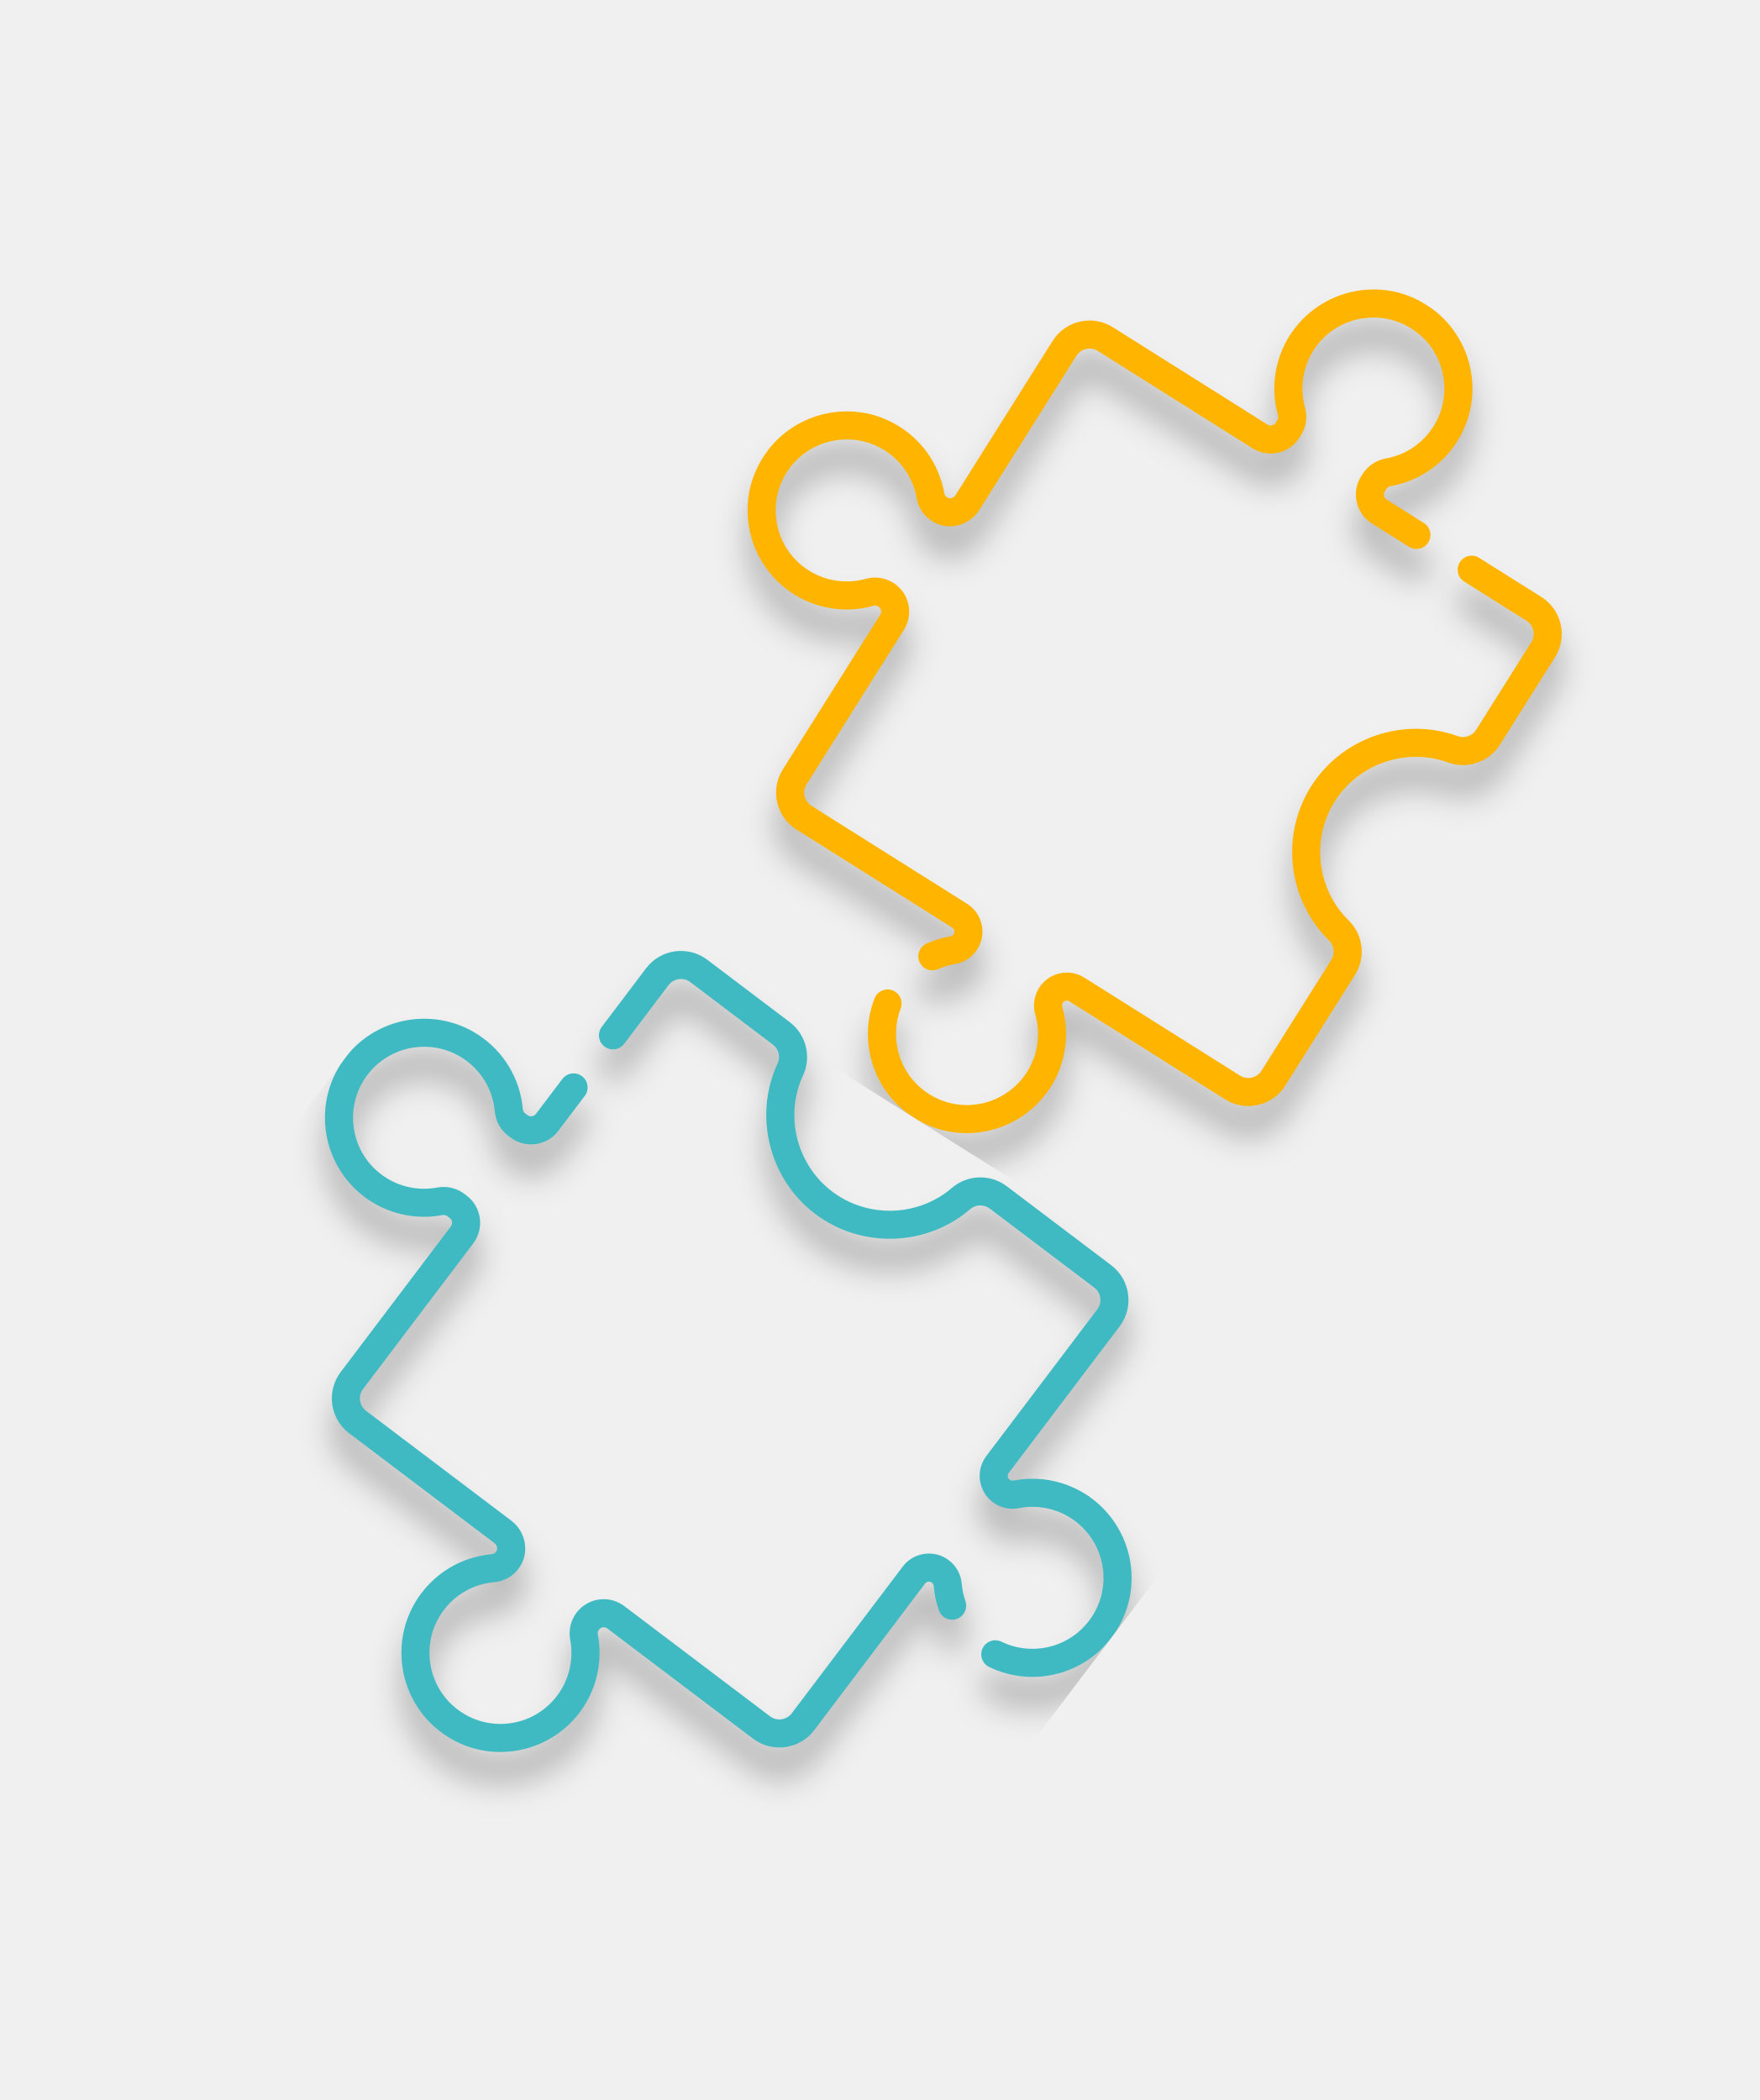
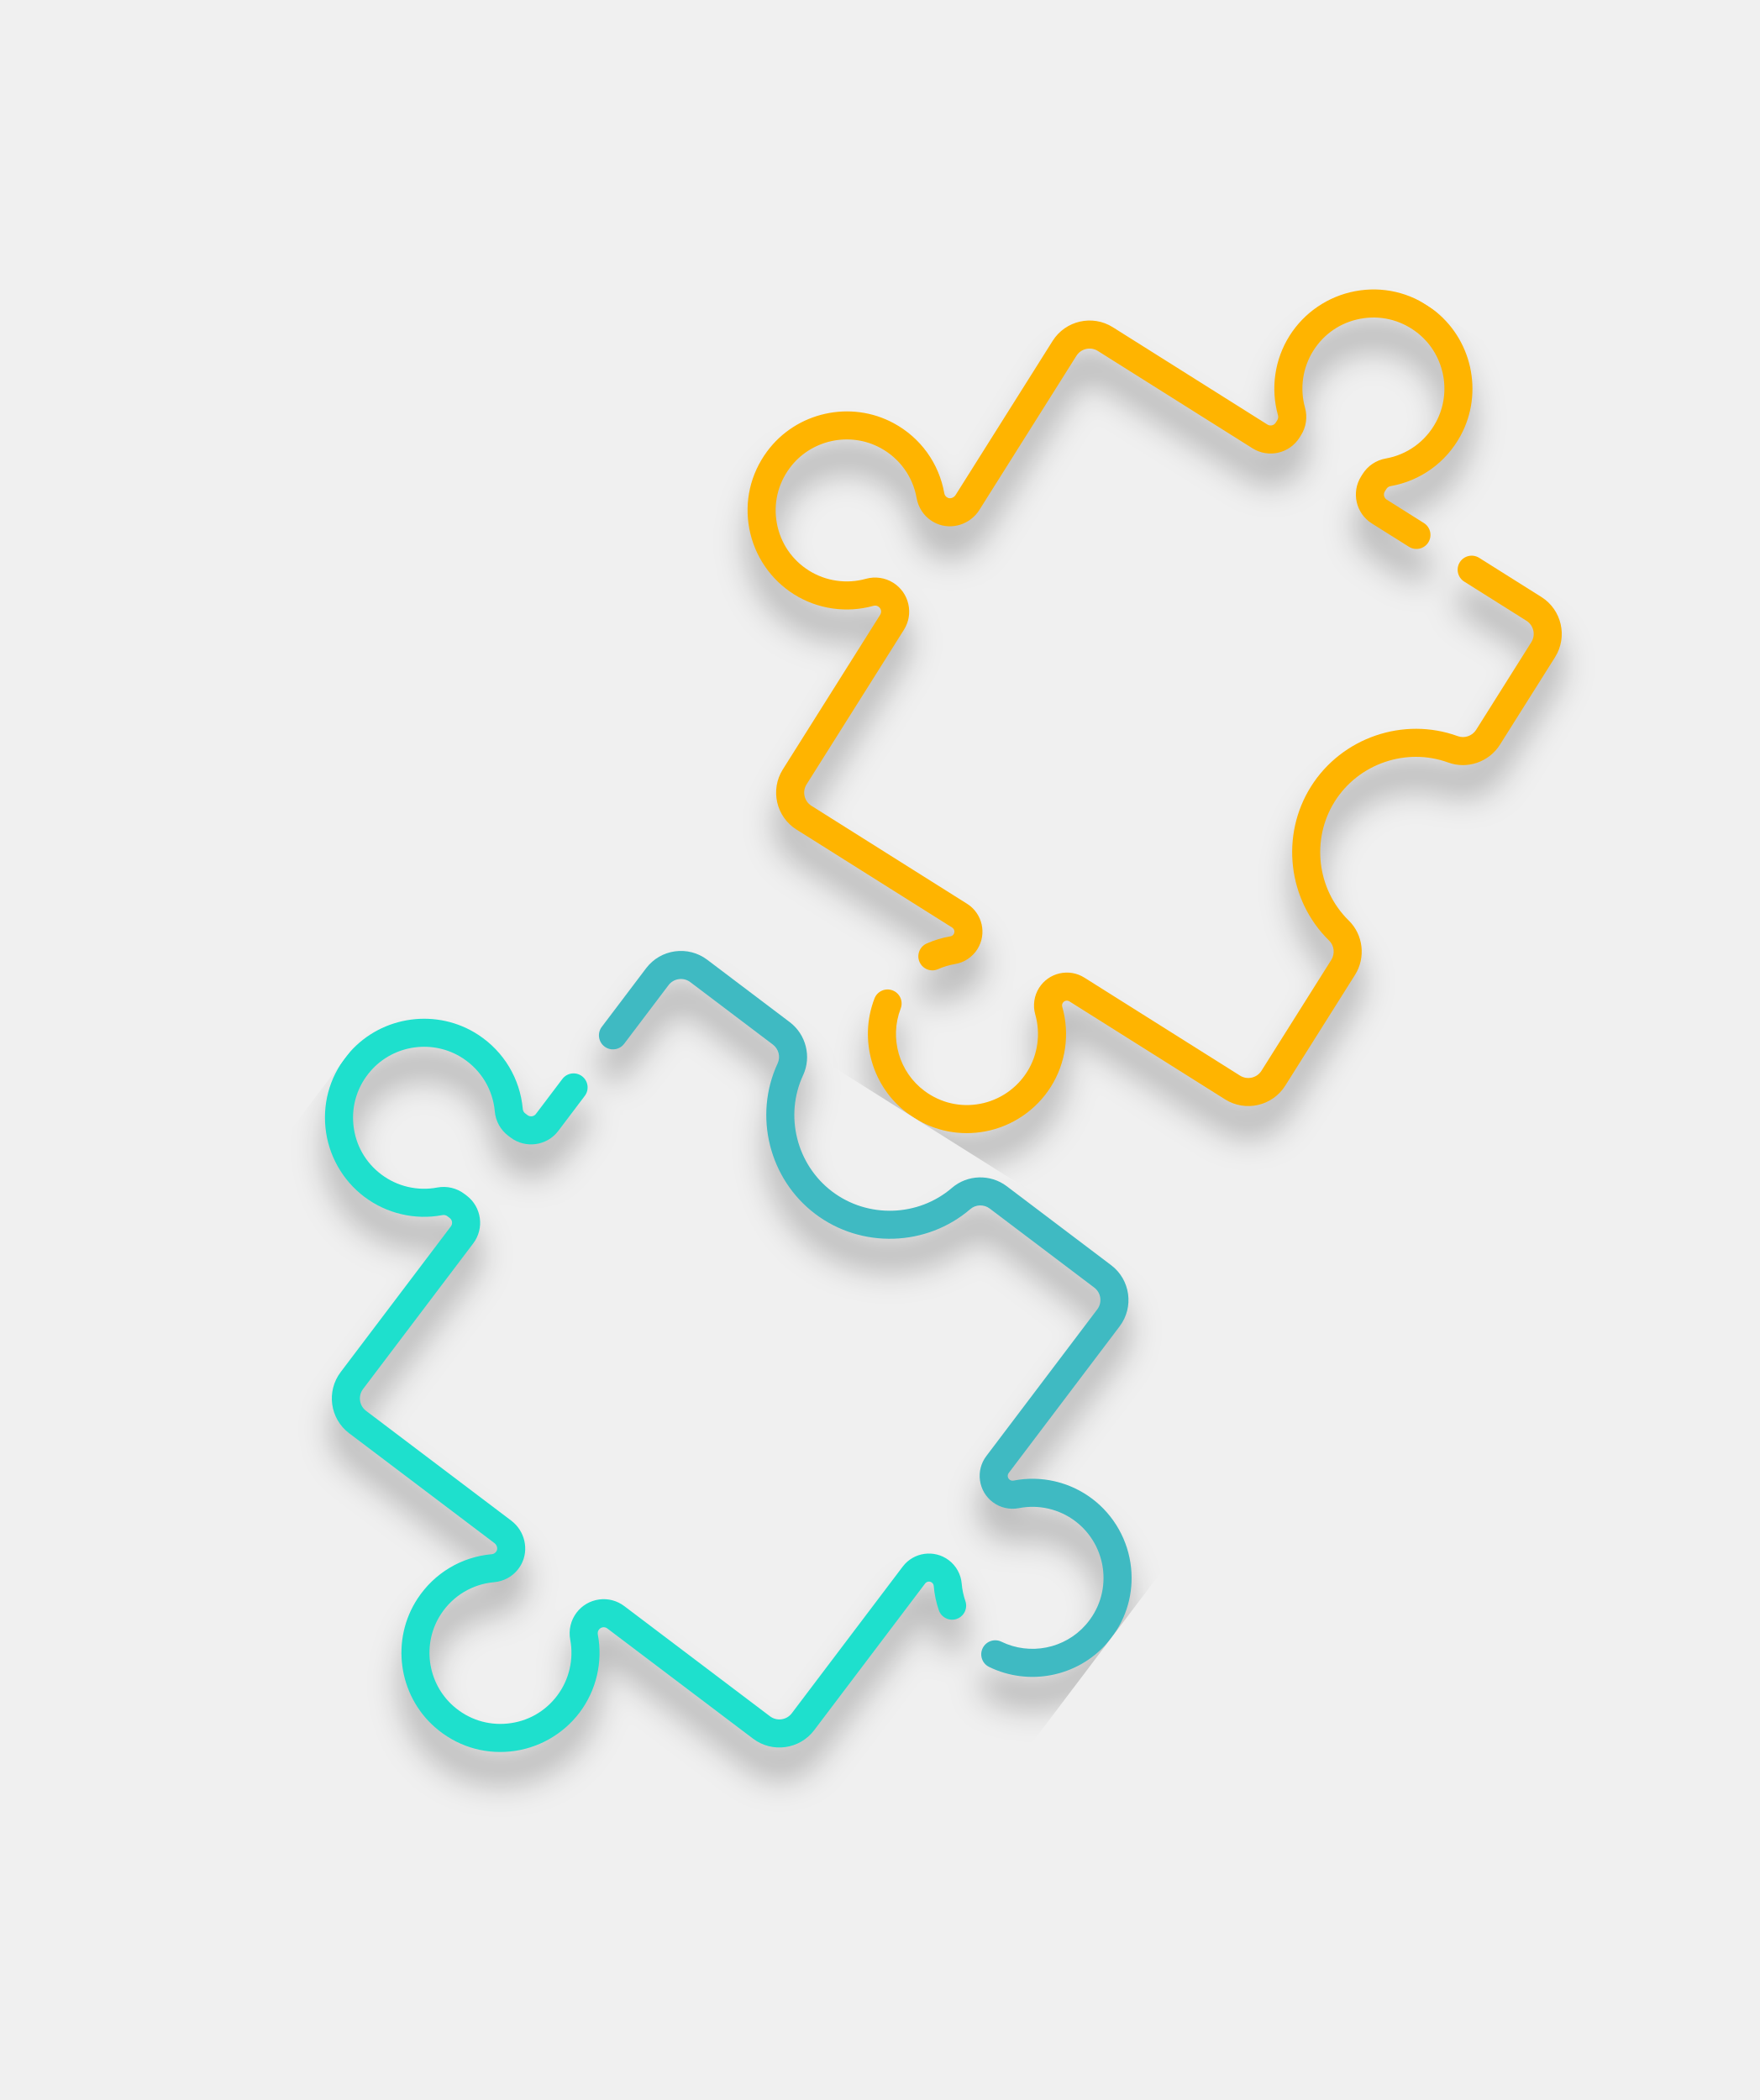
<svg xmlns="http://www.w3.org/2000/svg" width="227" height="271" viewBox="0 0 227 271" fill="none">
  <g clip-path="url(#clip0)" filter="url(#filter0_d)">
-     <path d="M120.24 204.229C120.309 204.281 120.366 204.346 120.406 204.419C120.449 204.496 120.475 204.581 120.482 204.663C120.57 205.732 120.792 206.787 121.141 207.798C121.467 208.743 122.499 209.245 123.444 208.919C123.797 208.797 124.087 208.577 124.297 208.301C124.649 207.836 124.77 207.209 124.565 206.616C124.314 205.89 124.155 205.132 124.091 204.364C124.042 203.771 123.87 203.203 123.582 202.677C123.299 202.16 122.899 201.698 122.425 201.34C120.559 199.928 117.893 200.298 116.482 202.164L102.167 221.093C101.499 221.976 100.238 222.151 99.355 221.483L80.549 207.261C79.612 206.553 78.456 206.251 77.294 206.412C76.13 206.574 75.099 207.179 74.39 208.116C73.643 209.104 73.348 210.373 73.579 211.598C74.058 214.137 73.441 216.772 71.886 218.829C70.331 220.885 68.062 222.16 65.496 222.42C62.932 222.679 60.448 221.878 58.502 220.165C55.106 217.175 54.42 212.069 56.906 208.287C58.461 205.922 60.962 204.424 63.764 204.176C64.375 204.122 64.96 203.945 65.506 203.648C66.243 203.244 66.847 202.637 67.253 201.893C68.284 200.001 67.734 197.57 65.973 196.238L47.234 182.067C46.351 181.399 46.176 180.137 46.844 179.254L61.066 160.449C62.528 158.515 62.145 155.752 60.211 154.289L59.905 154.058C58.92 153.313 57.653 153.018 56.422 153.247C53.885 153.728 51.25 153.11 49.192 151.554C47.136 149.999 45.861 147.729 45.601 145.163C45.342 142.6 46.144 140.117 47.858 138.17C50.846 134.774 55.952 134.089 59.736 136.575C62.1 138.13 63.598 140.631 63.848 143.437C63.958 144.678 64.587 145.817 65.573 146.562L65.879 146.794C67.813 148.256 70.576 147.873 72.039 145.939L75.455 141.421C76.059 140.623 75.901 139.487 75.103 138.884C74.305 138.281 73.17 138.438 72.566 139.236L69.15 143.754C68.892 144.095 68.405 144.162 68.064 143.905L67.758 143.673C67.586 143.543 67.475 143.34 67.455 143.116C67.108 139.202 65.02 135.715 61.726 133.549C56.443 130.076 49.311 131.034 45.139 135.777C42.751 138.487 41.636 141.95 41.998 145.527C42.354 149.055 44.18 152.305 47.007 154.443C49.879 156.614 53.556 157.476 57.091 156.807C57.317 156.765 57.547 156.815 57.72 156.946L58.026 157.178C58.367 157.436 58.434 157.923 58.177 158.264L43.955 177.069C42.082 179.545 42.573 183.082 45.049 184.955L63.788 199.127C64.124 199.381 64.249 199.834 64.072 200.158C63.998 200.295 63.895 200.4 63.769 200.469C63.668 200.524 63.56 200.557 63.447 200.567C59.533 200.914 56.048 203.002 53.88 206.296C50.408 211.577 51.367 218.708 56.109 222.884C58.821 225.27 62.284 226.385 65.861 226.023C69.388 225.666 72.637 223.84 74.775 221.013C76.945 218.144 77.807 214.467 77.139 210.925C77.096 210.702 77.148 210.474 77.279 210.301C77.448 210.077 77.673 210.016 77.792 210C77.91 209.983 78.141 209.981 78.365 210.15L97.17 224.372C99.646 226.245 103.183 225.754 105.056 223.278L119.371 204.349C119.577 204.076 119.967 204.022 120.24 204.229Z" fill="#3FBAC2" />
+     <path d="M120.24 204.229C120.309 204.281 120.366 204.346 120.406 204.419C120.449 204.496 120.475 204.581 120.482 204.663C120.57 205.732 120.792 206.787 121.141 207.798C121.467 208.743 122.499 209.245 123.444 208.919C123.797 208.797 124.087 208.577 124.297 208.301C124.649 207.836 124.77 207.209 124.565 206.616C124.314 205.89 124.155 205.132 124.091 204.364C124.042 203.771 123.87 203.203 123.582 202.677C123.299 202.16 122.899 201.698 122.425 201.34C120.559 199.928 117.893 200.298 116.482 202.164L102.167 221.093C101.499 221.976 100.238 222.151 99.355 221.483L80.549 207.261C79.612 206.553 78.456 206.251 77.294 206.412C76.13 206.574 75.099 207.179 74.39 208.116C73.643 209.104 73.348 210.373 73.579 211.598C74.058 214.137 73.441 216.772 71.886 218.829C70.331 220.885 68.062 222.16 65.496 222.42C62.932 222.679 60.448 221.878 58.502 220.165C55.106 217.175 54.42 212.069 56.906 208.287C58.461 205.922 60.962 204.424 63.764 204.176C64.375 204.122 64.96 203.945 65.506 203.648C66.243 203.244 66.847 202.637 67.253 201.893C68.284 200.001 67.734 197.57 65.973 196.238L47.234 182.067C46.351 181.399 46.176 180.137 46.844 179.254L61.066 160.449C62.528 158.515 62.145 155.752 60.211 154.289L59.905 154.058C58.92 153.313 57.653 153.018 56.422 153.247C53.885 153.728 51.25 153.11 49.192 151.554C47.136 149.999 45.861 147.729 45.601 145.163C45.342 142.6 46.144 140.117 47.858 138.17C50.846 134.774 55.952 134.089 59.736 136.575C62.1 138.13 63.598 140.631 63.848 143.437C63.958 144.678 64.587 145.817 65.573 146.562L65.879 146.794C67.813 148.256 70.576 147.873 72.039 145.939L75.455 141.421C76.059 140.623 75.901 139.487 75.103 138.884C74.305 138.281 73.17 138.438 72.566 139.236L69.15 143.754C68.892 144.095 68.405 144.162 68.064 143.905L67.758 143.673C67.586 143.543 67.475 143.34 67.455 143.116C67.108 139.202 65.02 135.715 61.726 133.549C56.443 130.076 49.311 131.034 45.139 135.777C42.751 138.487 41.636 141.95 41.998 145.527C42.354 149.055 44.18 152.305 47.007 154.443C49.879 156.614 53.556 157.476 57.091 156.807C57.317 156.765 57.547 156.815 57.72 156.946L58.026 157.178C58.367 157.436 58.434 157.923 58.177 158.264L43.955 177.069C42.082 179.545 42.573 183.082 45.049 184.955L63.788 199.127C64.124 199.381 64.249 199.834 64.072 200.158C63.998 200.295 63.895 200.4 63.769 200.469C63.668 200.524 63.56 200.557 63.447 200.567C59.533 200.914 56.048 203.002 53.88 206.296C50.408 211.577 51.367 218.708 56.109 222.884C58.821 225.27 62.284 226.385 65.861 226.023C69.388 225.666 72.637 223.84 74.775 221.013C76.945 218.144 77.807 214.467 77.139 210.925C77.096 210.702 77.148 210.474 77.279 210.301C77.448 210.077 77.673 210.016 77.792 210C77.91 209.983 78.141 209.981 78.365 210.15L97.17 224.372C99.646 226.245 103.183 225.754 105.056 223.278L119.371 204.349C119.577 204.076 119.967 204.022 120.24 204.229Z" fill="#1ee0cd" />
    <path d="M103.627 138.751C104.732 136.375 104.01 133.498 101.909 131.909L91.258 123.854C88.782 121.981 85.244 122.472 83.372 124.948L77.649 132.515C77.046 133.313 77.204 134.449 78.001 135.052C78.799 135.656 79.935 135.498 80.538 134.7L86.261 127.133C86.929 126.25 88.19 126.075 89.073 126.743L99.725 134.798C100.473 135.364 100.733 136.384 100.343 137.224C97.2 143.982 99.24 152.154 105.192 156.655C111.144 161.156 119.561 160.892 125.208 156.028C125.909 155.424 126.961 155.396 127.71 155.962L141.194 166.16C142.077 166.828 142.252 168.089 141.584 168.972L127.269 187.901C126.586 188.804 126.295 189.92 126.451 191.043C126.607 192.166 127.19 193.161 128.094 193.844C129.053 194.569 130.281 194.853 131.464 194.623C134.02 194.123 136.676 194.737 138.751 196.306C140.778 197.839 142.087 200.169 142.343 202.699C142.602 205.262 141.801 207.743 140.087 209.69C137.38 212.764 132.91 213.656 129.216 211.859C128.317 211.421 127.233 211.795 126.795 212.695C126.358 213.594 126.732 214.678 127.631 215.115C132.785 217.624 139.025 216.377 142.806 212.084C143.026 211.834 143.235 211.577 143.433 211.315C145.385 208.734 146.274 205.581 145.946 202.335C145.59 198.806 143.763 195.555 140.935 193.417C138.041 191.227 134.335 190.371 130.771 191.068C130.597 191.101 130.418 191.06 130.279 190.955C130.1 190.82 130.052 190.641 130.039 190.546C130.025 190.45 130.023 190.264 130.158 190.086L144.473 171.157C146.346 168.681 145.855 165.144 143.379 163.271L129.894 153.073C127.794 151.485 124.829 151.574 122.843 153.284C118.481 157.042 111.976 157.245 107.376 153.766C102.776 150.287 101.199 143.972 103.627 138.751Z" fill="#3FBAC2" />
  </g>
  <g clip-path="url(#clip1)" filter="url(#filter1_d)">
    <path d="M123.052 120.555C123.006 120.627 122.946 120.69 122.877 120.736C122.803 120.785 122.721 120.818 122.64 120.832C121.582 121.012 120.55 121.323 119.573 121.757C118.659 122.163 118.247 123.233 118.653 124.147C118.804 124.488 119.048 124.759 119.342 124.944C119.835 125.255 120.47 125.322 121.043 125.067C121.745 124.756 122.487 124.532 123.247 124.403C123.834 124.303 124.385 124.084 124.884 123.751C125.375 123.425 125.801 122.987 126.118 122.484C127.364 120.505 126.767 117.88 124.788 116.634L104.704 103.989C103.767 103.4 103.485 102.158 104.075 101.221L116.637 81.268C117.263 80.274 117.464 79.096 117.204 77.952C116.944 76.806 116.253 75.83 115.258 75.204C114.211 74.545 112.921 74.359 111.72 74.695C109.232 75.389 106.553 74.999 104.371 73.626C102.19 72.252 100.725 70.1 100.247 67.566C99.769 65.034 100.355 62.491 101.895 60.404C104.583 56.766 109.613 55.646 113.593 57.799C116.083 59.146 117.789 61.51 118.276 64.28C118.381 64.885 118.607 65.452 118.951 65.971C119.416 66.671 120.073 67.22 120.849 67.561C122.822 68.427 125.196 67.671 126.373 65.803L138.891 45.92C139.48 44.983 140.722 44.701 141.659 45.291L161.612 57.853C163.664 59.145 166.384 58.526 167.676 56.475L167.88 56.15C168.538 55.105 168.724 53.817 168.39 52.611C167.695 50.124 168.084 47.446 169.459 45.262C170.832 43.081 172.985 41.616 175.519 41.138C178.051 40.661 180.593 41.247 182.679 42.788C186.319 45.475 187.438 50.505 185.284 54.487C183.937 56.975 181.574 58.682 178.799 59.17C177.573 59.387 176.491 60.111 175.833 61.157L175.628 61.481C174.337 63.533 174.955 66.253 177.007 67.545L181.8 70.563C182.647 71.096 183.765 70.842 184.298 69.995C184.831 69.149 184.577 68.031 183.73 67.498L178.937 64.48C178.575 64.252 178.466 63.773 178.694 63.411L178.898 63.086C179.013 62.904 179.206 62.776 179.428 62.737C183.298 62.056 186.593 59.678 188.47 56.211C191.478 50.65 189.914 43.627 184.831 39.875C181.927 37.728 178.381 36.913 174.848 37.579C171.364 38.236 168.282 40.333 166.394 43.332C164.476 46.379 163.932 50.117 164.9 53.581C164.962 53.803 164.931 54.036 164.815 54.22L164.611 54.545C164.383 54.907 163.903 55.015 163.542 54.788L143.589 42.226C140.962 40.572 137.48 41.364 135.826 43.99L123.308 63.873C123.084 64.229 122.643 64.393 122.305 64.244C122.163 64.182 122.049 64.088 121.969 63.968C121.906 63.872 121.863 63.768 121.844 63.656C121.163 59.786 118.785 56.492 115.318 54.614C109.759 51.607 102.736 53.171 98.982 58.253C96.836 61.159 96.021 64.705 96.688 68.238C97.345 71.722 99.442 74.803 102.441 76.691C105.486 78.608 109.223 79.152 112.694 78.183C112.914 78.122 113.145 78.154 113.329 78.269C113.566 78.419 113.646 78.638 113.673 78.755C113.699 78.871 113.721 79.101 113.572 79.338L101.01 99.291C99.356 101.918 100.147 105.401 102.774 107.054L122.858 119.699C123.147 119.881 123.235 120.265 123.052 120.555Z" fill="#FFB400" />
    <path d="M186.87 98.403C189.331 99.301 192.136 98.335 193.539 96.107L200.654 84.805C202.308 82.178 201.517 78.696 198.89 77.042L190.861 71.987C190.014 71.455 188.896 71.709 188.363 72.555C187.83 73.402 188.084 74.52 188.931 75.053L196.96 80.108C197.896 80.697 198.179 81.939 197.589 82.876L190.474 94.177C189.974 94.972 188.98 95.318 188.11 95.001C181.108 92.447 173.141 95.178 169.165 101.493C165.189 107.808 166.172 116.173 171.501 121.382C172.163 122.029 172.28 123.075 171.781 123.869L162.773 138.177C162.183 139.113 160.941 139.396 160.005 138.806L139.921 126.162C138.962 125.558 137.826 125.364 136.72 125.615C135.615 125.866 134.674 126.533 134.07 127.492C133.43 128.509 133.252 129.757 133.583 130.916C134.299 133.42 133.915 136.118 132.529 138.32C131.175 140.47 128.965 141.974 126.466 142.445C123.935 142.922 121.395 142.337 119.308 140.796C116.013 138.361 114.743 133.984 116.217 130.15C116.577 129.217 116.112 128.168 115.178 127.809C114.244 127.45 113.196 127.916 112.837 128.849C110.779 134.199 112.554 140.309 117.155 143.709C117.423 143.907 117.696 144.093 117.974 144.268C120.713 145.992 123.93 146.608 127.137 146.004C130.622 145.347 133.705 143.25 135.594 140.249C137.528 137.178 138.064 133.413 137.065 129.921C137.017 129.751 137.042 129.569 137.135 129.421C137.254 129.232 137.429 129.168 137.523 129.147C137.617 129.126 137.802 129.108 137.991 129.227L158.075 141.871C160.702 143.525 164.184 142.733 165.838 140.106L174.846 125.799C176.248 123.571 175.907 120.624 174.033 118.792C169.915 114.767 169.157 108.303 172.23 103.423C175.303 98.542 181.46 96.43 186.87 98.403Z" fill="#FFB400" />
  </g>
  <defs>
    <filter id="filter0_d" x="-4" y="96.5" width="181.698" height="181.698" filterUnits="userSpaceOnUse" color-interpolation-filters="sRGB">
      <feFlood flood-opacity="0" result="BackgroundImageFix" />
      <feColorMatrix in="SourceAlpha" type="matrix" values="0 0 0 0 0 0 0 0 0 0 0 0 0 0 0 0 0 0 127 0" />
      <feOffset dy="4" />
      <feGaussianBlur stdDeviation="2" />
      <feColorMatrix type="matrix" values="0 0 0 0 0 0 0 0 0 0 0 0 0 0 0 0 0 0 0.25 0" />
      <feBlend mode="normal" in2="BackgroundImageFix" result="effect1_dropShadow" />
      <feBlend mode="normal" in="SourceGraphic" in2="effect1_dropShadow" result="shape" />
    </filter>
    <filter id="filter1_d" x="51.5" y="0" width="179" height="179" filterUnits="userSpaceOnUse" color-interpolation-filters="sRGB">
      <feFlood flood-opacity="0" result="BackgroundImageFix" />
      <feColorMatrix in="SourceAlpha" type="matrix" values="0 0 0 0 0 0 0 0 0 0 0 0 0 0 0 0 0 0 127 0" />
      <feOffset dy="4" />
      <feGaussianBlur stdDeviation="2" />
      <feColorMatrix type="matrix" values="0 0 0 0 0 0 0 0 0 0 0 0 0 0 0 0 0 0 0.25 0" />
      <feBlend mode="normal" in2="BackgroundImageFix" result="effect1_dropShadow" />
      <feBlend mode="normal" in="SourceGraphic" in2="effect1_dropShadow" result="shape" />
    </filter>
    <clipPath id="clip0">
      <rect width="124" height="124" fill="white" transform="translate(0 195.402) rotate(-52.9012)" />
    </clipPath>
    <clipPath id="clip1">
      <rect width="124" height="124" fill="white" transform="translate(121.565) rotate(32.1937)" />
    </clipPath>
  </defs>
</svg>
